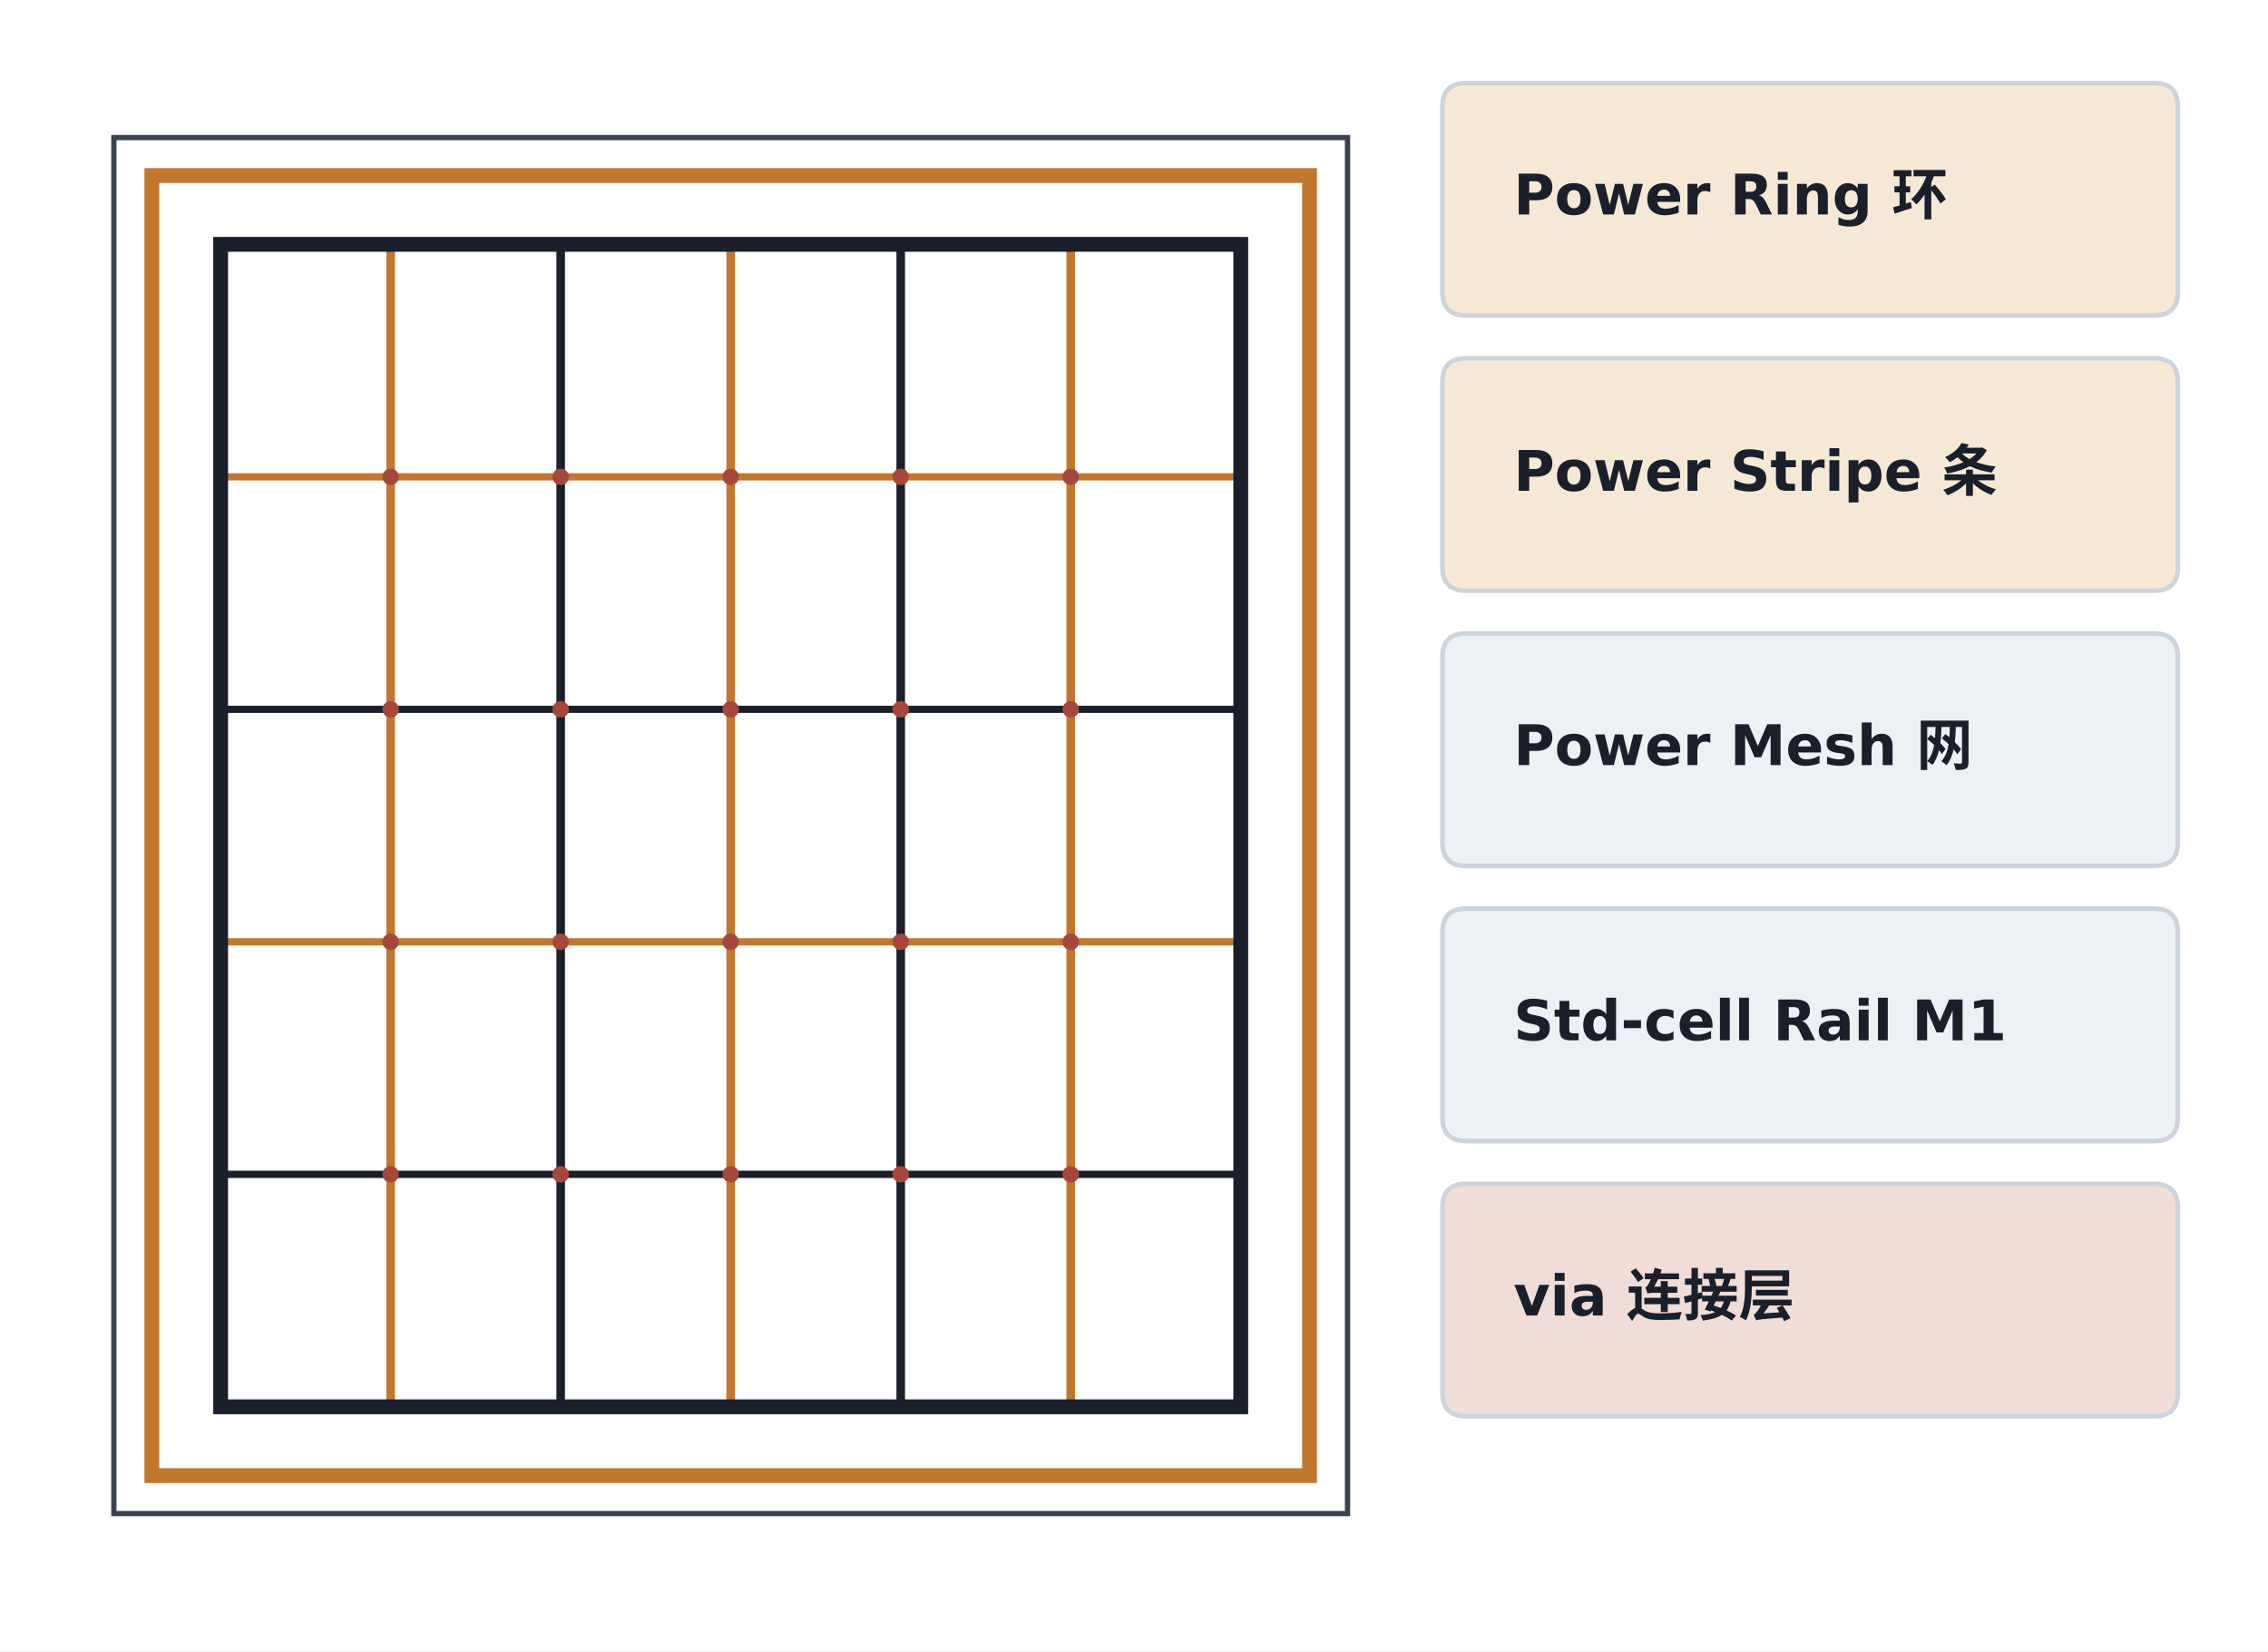
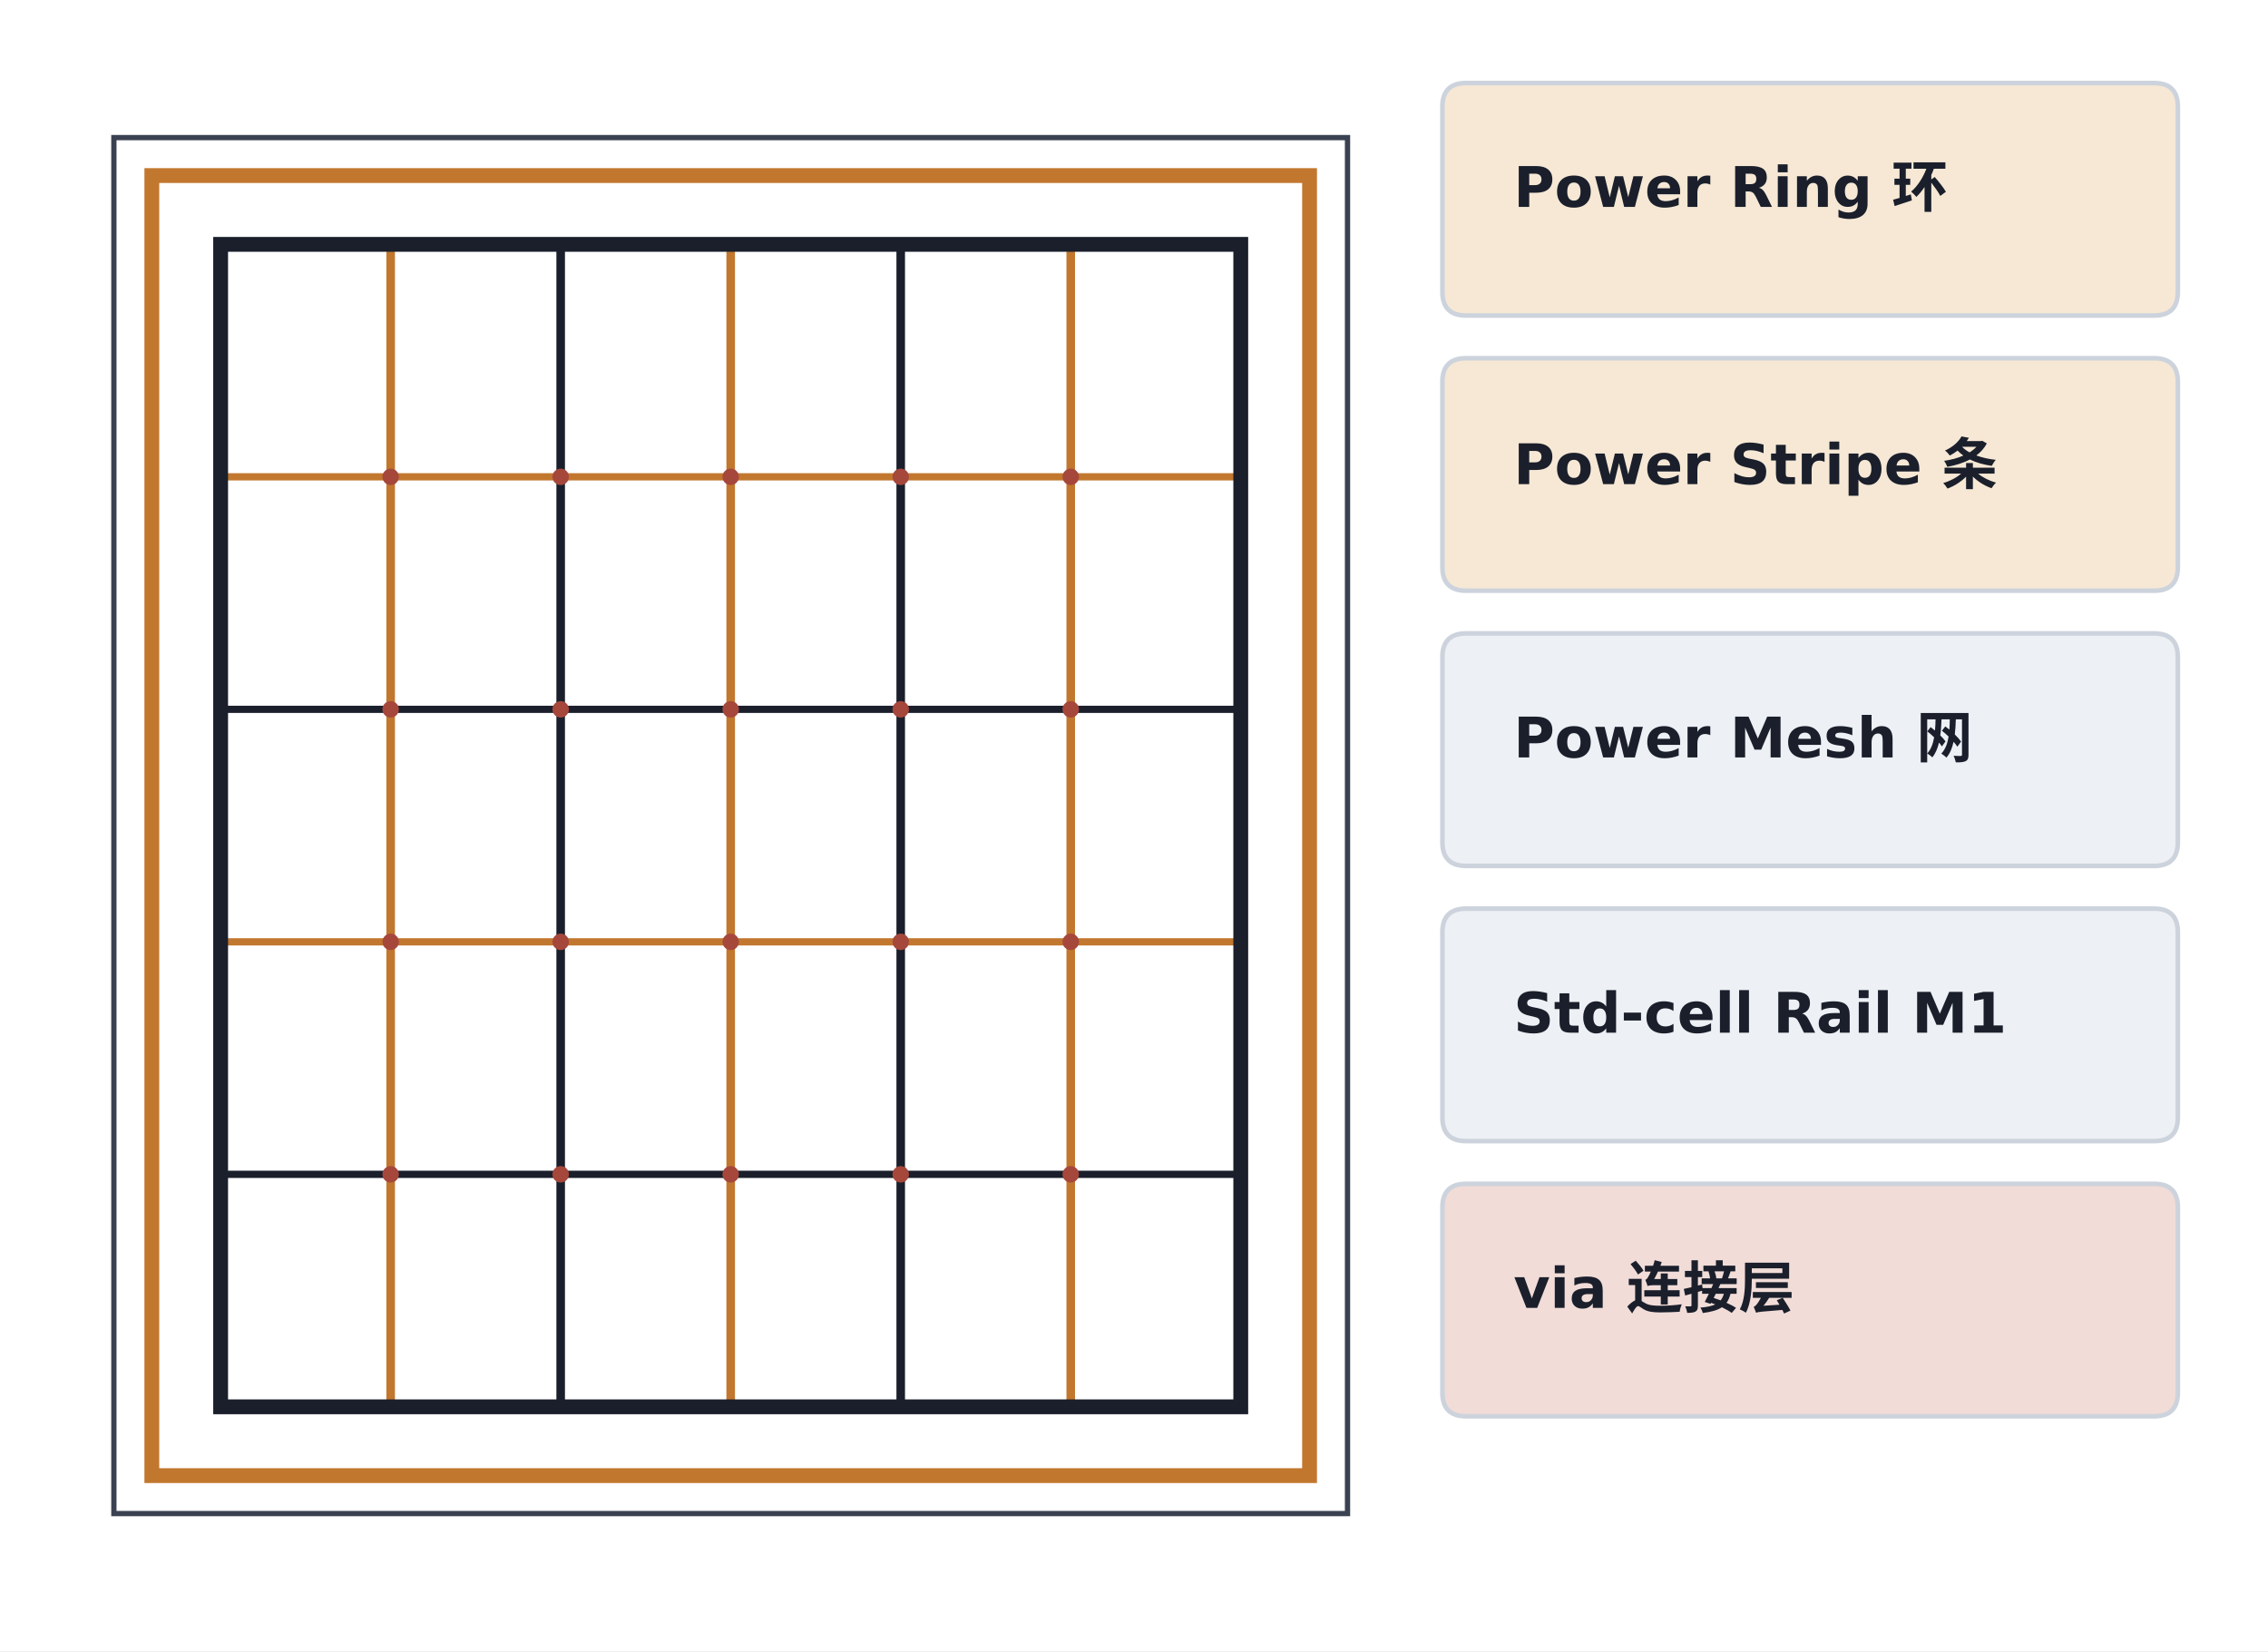
<svg xmlns="http://www.w3.org/2000/svg" xmlns:xlink="http://www.w3.org/1999/xlink" width="688.32pt" height="501.12pt" viewBox="0 0 688.32 501.12" version="1.1">
  <defs>
    <style type="text/css">*{stroke-linejoin: round; stroke-linecap: butt}</style>
  </defs>
  <g id="figure_1">
    <g id="patch_1">
      <path d="M 0 501.12  L 688.32 501.12  L 688.32 0  L 0 0  z " style="fill: #ffffff" />
    </g>
    <g id="axes_1">
      <g id="patch_2">
-         <path d="M 5.76 495.36  L 682.56 495.36  L 682.56 5.76  L 5.76 5.76  z " clip-path="url(#pb5823a6a53)" style="fill: #ffffff" />
+         <path d="M 5.76 495.36  L 682.56 495.36  L 682.56 5.76  L 5.76 5.76  z " clip-path="url(#p39e7443bfd)" style="fill: #ffffff" />
      </g>
      <g id="patch_3">
-         <path d="M 34.56 459.36  L 408.96 459.36  L 408.96 41.76  L 34.56 41.76  z " clip-path="url(#pb5823a6a53)" style="fill: #ffffff; stroke: #3a4252; stroke-width: 1.6; stroke-linejoin: miter" />
+         <path d="M 34.56 459.36  L 408.96 459.36  L 408.96 41.76  L 34.56 41.76  z " clip-path="url(#p39e7443bfd)" style="fill: #ffffff; stroke: #3a4252; stroke-width: 1.6; stroke-linejoin: miter" />
      </g>
      <g id="line2d_1">
-         <path d="M 118.56 426.96  L 118.56 74.16  " clip-path="url(#pb5823a6a53)" style="fill: none; stroke: #c2772e; stroke-width: 2.6; stroke-linecap: round" />
+         <path d="M 118.56 426.96  L 118.56 74.16  " clip-path="url(#p39e7443bfd)" style="fill: none; stroke: #c2772e; stroke-width: 2.6; stroke-linecap: round" />
      </g>
      <g id="line2d_2">
-         <path d="M 170.16 426.96  L 170.16 74.16  " clip-path="url(#pb5823a6a53)" style="fill: none; stroke: #1a1f2b; stroke-width: 2.6; stroke-linecap: round" />
+         <path d="M 170.16 426.96  L 170.16 74.16  " clip-path="url(#p39e7443bfd)" style="fill: none; stroke: #1a1f2b; stroke-width: 2.6; stroke-linecap: round" />
      </g>
      <g id="line2d_3">
-         <path d="M 221.76 426.96  L 221.76 74.16  " clip-path="url(#pb5823a6a53)" style="fill: none; stroke: #c2772e; stroke-width: 2.6; stroke-linecap: round" />
+         <path d="M 221.76 426.96  L 221.76 74.16  " clip-path="url(#p39e7443bfd)" style="fill: none; stroke: #c2772e; stroke-width: 2.6; stroke-linecap: round" />
      </g>
      <g id="line2d_4">
-         <path d="M 273.36 426.96  L 273.36 74.16  " clip-path="url(#pb5823a6a53)" style="fill: none; stroke: #1a1f2b; stroke-width: 2.6; stroke-linecap: round" />
+         <path d="M 273.36 426.96  L 273.36 74.16  " clip-path="url(#p39e7443bfd)" style="fill: none; stroke: #1a1f2b; stroke-width: 2.6; stroke-linecap: round" />
      </g>
      <g id="line2d_5">
-         <path d="M 324.96 426.96  L 324.96 74.16  " clip-path="url(#pb5823a6a53)" style="fill: none; stroke: #c2772e; stroke-width: 2.6; stroke-linecap: round" />
+         <path d="M 324.96 426.96  L 324.96 74.16  " clip-path="url(#p39e7443bfd)" style="fill: none; stroke: #c2772e; stroke-width: 2.6; stroke-linecap: round" />
      </g>
      <g id="line2d_6">
-         <path d="M 66.96 356.4  L 376.56 356.4  " clip-path="url(#pb5823a6a53)" style="fill: none; stroke: #1a1f2b; stroke-width: 2.2; stroke-linecap: round" />
+         <path d="M 66.96 356.4  L 376.56 356.4  " clip-path="url(#p39e7443bfd)" style="fill: none; stroke: #1a1f2b; stroke-width: 2.2; stroke-linecap: round" />
      </g>
      <g id="line2d_7">
-         <path d="M 66.96 285.84  L 376.56 285.84  " clip-path="url(#pb5823a6a53)" style="fill: none; stroke: #c2772e; stroke-width: 2.2; stroke-linecap: round" />
+         <path d="M 66.96 285.84  L 376.56 285.84  " clip-path="url(#p39e7443bfd)" style="fill: none; stroke: #c2772e; stroke-width: 2.2; stroke-linecap: round" />
      </g>
      <g id="line2d_8">
-         <path d="M 66.96 215.28  L 376.56 215.28  " clip-path="url(#pb5823a6a53)" style="fill: none; stroke: #1a1f2b; stroke-width: 2.2; stroke-linecap: round" />
+         <path d="M 66.96 215.28  L 376.56 215.28  " clip-path="url(#p39e7443bfd)" style="fill: none; stroke: #1a1f2b; stroke-width: 2.2; stroke-linecap: round" />
      </g>
      <g id="line2d_9">
-         <path d="M 66.96 144.72  L 376.56 144.72  " clip-path="url(#pb5823a6a53)" style="fill: none; stroke: #c2772e; stroke-width: 2.2; stroke-linecap: round" />
+         <path d="M 66.96 144.72  L 376.56 144.72  " clip-path="url(#p39e7443bfd)" style="fill: none; stroke: #c2772e; stroke-width: 2.2; stroke-linecap: round" />
      </g>
      <g id="patch_4">
-         <path d="M 444.96 95.76  L 653.76 95.76  Q 660.96 95.76 660.96 88.56  L 660.96 32.4  Q 660.96 25.2 653.76 25.2  L 444.96 25.2  Q 437.76 25.2 437.76 32.4  L 437.76 88.56  Q 437.76 95.76 444.96 95.76  z " clip-path="url(#pb5823a6a53)" style="fill: #f6e8d5; stroke: #cdd3dc; stroke-width: 1.4; stroke-linejoin: miter" />
+         <path d="M 444.96 95.76  L 653.76 95.76  Q 660.96 95.76 660.96 88.56  L 660.96 32.4  Q 660.96 25.2 653.76 25.2  L 444.96 25.2  Q 437.76 25.2 437.76 32.4  L 437.76 88.56  Q 437.76 95.76 444.96 95.76  z " clip-path="url(#p39e7443bfd)" style="fill: #f6e8d5; stroke: #cdd3dc; stroke-width: 1.4; stroke-linejoin: miter" />
      </g>
      <g id="patch_5">
-         <path d="M 444.96 179.28  L 653.76 179.28  Q 660.96 179.28 660.96 172.08  L 660.96 115.92  Q 660.96 108.72 653.76 108.72  L 444.96 108.72  Q 437.76 108.72 437.76 115.92  L 437.76 172.08  Q 437.76 179.28 444.96 179.28  z " clip-path="url(#pb5823a6a53)" style="fill: #f6e8d5; stroke: #cdd3dc; stroke-width: 1.4; stroke-linejoin: miter" />
+         <path d="M 444.96 179.28  L 653.76 179.28  Q 660.96 179.28 660.96 172.08  L 660.96 115.92  Q 660.96 108.72 653.76 108.72  L 444.96 108.72  Q 437.76 108.72 437.76 115.92  L 437.76 172.08  Q 437.76 179.28 444.96 179.28  z " clip-path="url(#p39e7443bfd)" style="fill: #f6e8d5; stroke: #cdd3dc; stroke-width: 1.4; stroke-linejoin: miter" />
      </g>
      <g id="patch_6">
-         <path d="M 444.96 262.8  L 653.76 262.8  Q 660.96 262.8 660.96 255.6  L 660.96 199.44  Q 660.96 192.24 653.76 192.24  L 444.96 192.24  Q 437.76 192.24 437.76 199.44  L 437.76 255.6  Q 437.76 262.8 444.96 262.8  z " clip-path="url(#pb5823a6a53)" style="fill: #edf0f4; stroke: #cdd3dc; stroke-width: 1.4; stroke-linejoin: miter" />
+         <path d="M 444.96 262.8  L 653.76 262.8  Q 660.96 262.8 660.96 255.6  L 660.96 199.44  Q 660.96 192.24 653.76 192.24  L 444.96 192.24  Q 437.76 192.24 437.76 199.44  L 437.76 255.6  Q 437.76 262.8 444.96 262.8  z " clip-path="url(#p39e7443bfd)" style="fill: #edf0f4; stroke: #cdd3dc; stroke-width: 1.4; stroke-linejoin: miter" />
      </g>
      <g id="patch_7">
-         <path d="M 444.96 346.32  L 653.76 346.32  Q 660.96 346.32 660.96 339.12  L 660.96 282.96  Q 660.96 275.76 653.76 275.76  L 444.96 275.76  Q 437.76 275.76 437.76 282.96  L 437.76 339.12  Q 437.76 346.32 444.96 346.32  z " clip-path="url(#pb5823a6a53)" style="fill: #edf0f4; stroke: #cdd3dc; stroke-width: 1.4; stroke-linejoin: miter" />
+         <path d="M 444.96 346.32  L 653.76 346.32  Q 660.96 346.32 660.96 339.12  L 660.96 282.96  Q 660.96 275.76 653.76 275.76  L 444.96 275.76  Q 437.76 275.76 437.76 282.96  L 437.76 339.12  Q 437.76 346.32 444.96 346.32  z " clip-path="url(#p39e7443bfd)" style="fill: #edf0f4; stroke: #cdd3dc; stroke-width: 1.4; stroke-linejoin: miter" />
      </g>
      <g id="patch_8">
-         <path d="M 444.96 429.84  L 653.76 429.84  Q 660.96 429.84 660.96 422.64  L 660.96 366.48  Q 660.96 359.28 653.76 359.28  L 444.96 359.28  Q 437.76 359.28 437.76 366.48  L 437.76 422.64  Q 437.76 429.84 444.96 429.84  z " clip-path="url(#pb5823a6a53)" style="fill: #f1dcd8; stroke: #cdd3dc; stroke-width: 1.4; stroke-linejoin: miter" />
+         <path d="M 444.96 429.84  L 653.76 429.84  Q 660.96 429.84 660.96 422.64  L 660.96 366.48  Q 660.96 359.28 653.76 359.28  L 444.96 359.28  Q 437.76 359.28 437.76 366.48  L 437.76 422.64  Q 437.76 429.84 444.96 429.84  z " clip-path="url(#p39e7443bfd)" style="fill: #f1dcd8; stroke: #cdd3dc; stroke-width: 1.4; stroke-linejoin: miter" />
      </g>
      <g id="patch_9">
-         <path d="M 46.08 447.84  L 397.44 447.84  L 397.44 53.28  L 46.08 53.28  L 46.08 447.84  z " clip-path="url(#pb5823a6a53)" style="fill: none; stroke: #c2772e; stroke-width: 4.5; stroke-linejoin: miter" />
+         <path d="M 46.08 447.84  L 397.44 447.84  L 397.44 53.28  L 46.08 53.28  L 46.08 447.84  z " clip-path="url(#p39e7443bfd)" style="fill: none; stroke: #c2772e; stroke-width: 4.5; stroke-linejoin: miter" />
      </g>
      <g id="patch_10">
-         <path d="M 66.96 426.96  L 376.56 426.96  L 376.56 74.16  L 66.96 74.16  L 66.96 426.96  z " clip-path="url(#pb5823a6a53)" style="fill: none; stroke: #1a1f2b; stroke-width: 4.5; stroke-linejoin: miter" />
+         <path d="M 66.96 426.96  L 376.56 426.96  L 376.56 74.16  L 66.96 74.16  L 66.96 426.96  z " clip-path="url(#p39e7443bfd)" style="fill: none; stroke: #1a1f2b; stroke-width: 4.5; stroke-linejoin: miter" />
      </g>
      <g id="text_1">
-         <text style="font-weight: 700; font-size: 17px; font-family: 'Microsoft YaHei', 'Microsoft YaHei UI', 'SimHei', 'Segoe UI', 'DejaVu Sans', sans-serif; text-anchor: start; fill: #1a1f2b" x="459.36" y="65.091" transform="rotate(-0 459.36 65.09125)">Power Ring 环</text>
+         <text style="font-weight: 700; font-size: 17px; font-family: 'Microsoft YaHei', 'Microsoft YaHei UI', 'SimHei', 'Segoe UI', 'DejaVu Sans', sans-serif; text-anchor: start; fill: #1a1f2b" x="459.36" y="62.791" transform="rotate(-0 459.36 62.79094)">Power Ring 环</text>
      </g>
      <g id="text_2">
-         <text style="font-weight: 700; font-size: 17px; font-family: 'Microsoft YaHei', 'Microsoft YaHei UI', 'SimHei', 'Segoe UI', 'DejaVu Sans', sans-serif; text-anchor: start; fill: #1a1f2b" x="459.36" y="148.963" transform="rotate(-0 459.36 148.9632)">Power Stripe 条</text>
+         <text style="font-weight: 700; font-size: 17px; font-family: 'Microsoft YaHei', 'Microsoft YaHei UI', 'SimHei', 'Segoe UI', 'DejaVu Sans', sans-serif; text-anchor: start; fill: #1a1f2b" x="459.36" y="146.933" transform="rotate(-0 459.36 146.9325)">Power Stripe 条</text>
      </g>
      <g id="text_3">
-         <text style="font-weight: 700; font-size: 17px; font-family: 'Microsoft YaHei', 'Microsoft YaHei UI', 'SimHei', 'Segoe UI', 'DejaVu Sans', sans-serif; text-anchor: start; fill: #1a1f2b" x="459.36" y="232.202" transform="rotate(-0 459.36 232.2016)">Power Mesh 网</text>
+         <text style="font-weight: 700; font-size: 17px; font-family: 'Microsoft YaHei', 'Microsoft YaHei UI', 'SimHei', 'Segoe UI', 'DejaVu Sans', sans-serif; text-anchor: start; fill: #1a1f2b" x="459.36" y="229.889" transform="rotate(-0 459.36 229.8894)">Power Mesh 网</text>
      </g>
      <g id="text_4">
-         <text style="font-weight: 700; font-size: 17px; font-family: 'Microsoft YaHei', 'Microsoft YaHei UI', 'SimHei', 'Segoe UI', 'DejaVu Sans', sans-serif; text-anchor: start; fill: #1a1f2b" x="459.36" y="315.722" transform="rotate(-0 459.36 315.7216)">Std-cell Rail M1</text>
+         <text style="font-weight: 700; font-size: 17px; font-family: 'Microsoft YaHei', 'Microsoft YaHei UI', 'SimHei', 'Segoe UI', 'DejaVu Sans', sans-serif; text-anchor: start; fill: #1a1f2b" x="459.36" y="313.409" transform="rotate(-0 459.36 313.4094)">Std-cell Rail M1</text>
      </g>
      <g id="text_5">
-         <text style="font-weight: 700; font-size: 17px; font-family: 'Microsoft YaHei', 'Microsoft YaHei UI', 'SimHei', 'Segoe UI', 'DejaVu Sans', sans-serif; text-anchor: start; fill: #1a1f2b" x="459.36" y="399.242" transform="rotate(-0 459.36 399.2416)">via 连接层</text>
+         <text style="font-weight: 700; font-size: 17px; font-family: 'Microsoft YaHei', 'Microsoft YaHei UI', 'SimHei', 'Segoe UI', 'DejaVu Sans', sans-serif; text-anchor: start; fill: #1a1f2b" x="459.36" y="396.929" transform="rotate(-0 459.36 396.9294)">via 连接层</text>
      </g>
      <g id="line2d_10">
        <defs>
-           <path id="m65d9fd0ec3" d="M 0 2  C 0.53 2 1.039 1.789 1.414 1.414  C 1.789 1.039 2 0.53 2 0  C 2 -0.53 1.789 -1.039 1.414 -1.414  C 1.039 -1.789 0.53 -2 0 -2  C -0.53 -2 -1.039 -1.789 -1.414 -1.414  C -1.789 -1.039 -2 -0.53 -2 0  C -2 0.53 -1.789 1.039 -1.414 1.414  C -1.039 1.789 -0.53 2 0 2  z " style="stroke: #a6473c" />
+           <path id="m3af2db0abf" d="M 0 2  C 0.53 2 1.039 1.789 1.414 1.414  C 1.789 1.039 2 0.53 2 0  C 2 -0.53 1.789 -1.039 1.414 -1.414  C 1.039 -1.789 0.53 -2 0 -2  C -0.53 -2 -1.039 -1.789 -1.414 -1.414  C -1.789 -1.039 -2 -0.53 -2 0  C -2 0.53 -1.789 1.039 -1.414 1.414  C -1.039 1.789 -0.53 2 0 2  z " style="stroke: #a6473c" />
        </defs>
-         <g clip-path="url(#pb5823a6a53)">
-           <use xlink:href="#m65d9fd0ec3" x="118.56" y="356.4" style="fill: #a6473c; stroke: #a6473c" />
+         <g clip-path="url(#p39e7443bfd)">
+           <use xlink:href="#m3af2db0abf" x="118.56" y="356.4" style="fill: #a6473c; stroke: #a6473c" />
        </g>
      </g>
      <g id="line2d_11">
-         <g clip-path="url(#pb5823a6a53)">
-           <use xlink:href="#m65d9fd0ec3" x="118.56" y="285.84" style="fill: #a6473c; stroke: #a6473c" />
+         <g clip-path="url(#p39e7443bfd)">
+           <use xlink:href="#m3af2db0abf" x="118.56" y="285.84" style="fill: #a6473c; stroke: #a6473c" />
        </g>
      </g>
      <g id="line2d_12">
-         <g clip-path="url(#pb5823a6a53)">
-           <use xlink:href="#m65d9fd0ec3" x="118.56" y="215.28" style="fill: #a6473c; stroke: #a6473c" />
+         <g clip-path="url(#p39e7443bfd)">
+           <use xlink:href="#m3af2db0abf" x="118.56" y="215.28" style="fill: #a6473c; stroke: #a6473c" />
        </g>
      </g>
      <g id="line2d_13">
-         <g clip-path="url(#pb5823a6a53)">
-           <use xlink:href="#m65d9fd0ec3" x="118.56" y="144.72" style="fill: #a6473c; stroke: #a6473c" />
+         <g clip-path="url(#p39e7443bfd)">
+           <use xlink:href="#m3af2db0abf" x="118.56" y="144.72" style="fill: #a6473c; stroke: #a6473c" />
        </g>
      </g>
      <g id="line2d_14">
-         <g clip-path="url(#pb5823a6a53)">
-           <use xlink:href="#m65d9fd0ec3" x="170.16" y="356.4" style="fill: #a6473c; stroke: #a6473c" />
+         <g clip-path="url(#p39e7443bfd)">
+           <use xlink:href="#m3af2db0abf" x="170.16" y="356.4" style="fill: #a6473c; stroke: #a6473c" />
        </g>
      </g>
      <g id="line2d_15">
-         <g clip-path="url(#pb5823a6a53)">
-           <use xlink:href="#m65d9fd0ec3" x="170.16" y="285.84" style="fill: #a6473c; stroke: #a6473c" />
+         <g clip-path="url(#p39e7443bfd)">
+           <use xlink:href="#m3af2db0abf" x="170.16" y="285.84" style="fill: #a6473c; stroke: #a6473c" />
        </g>
      </g>
      <g id="line2d_16">
-         <g clip-path="url(#pb5823a6a53)">
-           <use xlink:href="#m65d9fd0ec3" x="170.16" y="215.28" style="fill: #a6473c; stroke: #a6473c" />
+         <g clip-path="url(#p39e7443bfd)">
+           <use xlink:href="#m3af2db0abf" x="170.16" y="215.28" style="fill: #a6473c; stroke: #a6473c" />
        </g>
      </g>
      <g id="line2d_17">
-         <g clip-path="url(#pb5823a6a53)">
-           <use xlink:href="#m65d9fd0ec3" x="170.16" y="144.72" style="fill: #a6473c; stroke: #a6473c" />
+         <g clip-path="url(#p39e7443bfd)">
+           <use xlink:href="#m3af2db0abf" x="170.16" y="144.72" style="fill: #a6473c; stroke: #a6473c" />
        </g>
      </g>
      <g id="line2d_18">
-         <g clip-path="url(#pb5823a6a53)">
-           <use xlink:href="#m65d9fd0ec3" x="221.76" y="356.4" style="fill: #a6473c; stroke: #a6473c" />
+         <g clip-path="url(#p39e7443bfd)">
+           <use xlink:href="#m3af2db0abf" x="221.76" y="356.4" style="fill: #a6473c; stroke: #a6473c" />
        </g>
      </g>
      <g id="line2d_19">
-         <g clip-path="url(#pb5823a6a53)">
-           <use xlink:href="#m65d9fd0ec3" x="221.76" y="285.84" style="fill: #a6473c; stroke: #a6473c" />
+         <g clip-path="url(#p39e7443bfd)">
+           <use xlink:href="#m3af2db0abf" x="221.76" y="285.84" style="fill: #a6473c; stroke: #a6473c" />
        </g>
      </g>
      <g id="line2d_20">
-         <g clip-path="url(#pb5823a6a53)">
-           <use xlink:href="#m65d9fd0ec3" x="221.76" y="215.28" style="fill: #a6473c; stroke: #a6473c" />
+         <g clip-path="url(#p39e7443bfd)">
+           <use xlink:href="#m3af2db0abf" x="221.76" y="215.28" style="fill: #a6473c; stroke: #a6473c" />
        </g>
      </g>
      <g id="line2d_21">
-         <g clip-path="url(#pb5823a6a53)">
-           <use xlink:href="#m65d9fd0ec3" x="221.76" y="144.72" style="fill: #a6473c; stroke: #a6473c" />
+         <g clip-path="url(#p39e7443bfd)">
+           <use xlink:href="#m3af2db0abf" x="221.76" y="144.72" style="fill: #a6473c; stroke: #a6473c" />
        </g>
      </g>
      <g id="line2d_22">
-         <g clip-path="url(#pb5823a6a53)">
-           <use xlink:href="#m65d9fd0ec3" x="273.36" y="356.4" style="fill: #a6473c; stroke: #a6473c" />
+         <g clip-path="url(#p39e7443bfd)">
+           <use xlink:href="#m3af2db0abf" x="273.36" y="356.4" style="fill: #a6473c; stroke: #a6473c" />
        </g>
      </g>
      <g id="line2d_23">
-         <g clip-path="url(#pb5823a6a53)">
-           <use xlink:href="#m65d9fd0ec3" x="273.36" y="285.84" style="fill: #a6473c; stroke: #a6473c" />
+         <g clip-path="url(#p39e7443bfd)">
+           <use xlink:href="#m3af2db0abf" x="273.36" y="285.84" style="fill: #a6473c; stroke: #a6473c" />
        </g>
      </g>
      <g id="line2d_24">
-         <g clip-path="url(#pb5823a6a53)">
-           <use xlink:href="#m65d9fd0ec3" x="273.36" y="215.28" style="fill: #a6473c; stroke: #a6473c" />
+         <g clip-path="url(#p39e7443bfd)">
+           <use xlink:href="#m3af2db0abf" x="273.36" y="215.28" style="fill: #a6473c; stroke: #a6473c" />
        </g>
      </g>
      <g id="line2d_25">
-         <g clip-path="url(#pb5823a6a53)">
-           <use xlink:href="#m65d9fd0ec3" x="273.36" y="144.72" style="fill: #a6473c; stroke: #a6473c" />
+         <g clip-path="url(#p39e7443bfd)">
+           <use xlink:href="#m3af2db0abf" x="273.36" y="144.72" style="fill: #a6473c; stroke: #a6473c" />
        </g>
      </g>
      <g id="line2d_26">
-         <g clip-path="url(#pb5823a6a53)">
-           <use xlink:href="#m65d9fd0ec3" x="324.96" y="356.4" style="fill: #a6473c; stroke: #a6473c" />
+         <g clip-path="url(#p39e7443bfd)">
+           <use xlink:href="#m3af2db0abf" x="324.96" y="356.4" style="fill: #a6473c; stroke: #a6473c" />
        </g>
      </g>
      <g id="line2d_27">
-         <g clip-path="url(#pb5823a6a53)">
-           <use xlink:href="#m65d9fd0ec3" x="324.96" y="285.84" style="fill: #a6473c; stroke: #a6473c" />
+         <g clip-path="url(#p39e7443bfd)">
+           <use xlink:href="#m3af2db0abf" x="324.96" y="285.84" style="fill: #a6473c; stroke: #a6473c" />
        </g>
      </g>
      <g id="line2d_28">
-         <g clip-path="url(#pb5823a6a53)">
-           <use xlink:href="#m65d9fd0ec3" x="324.96" y="215.28" style="fill: #a6473c; stroke: #a6473c" />
+         <g clip-path="url(#p39e7443bfd)">
+           <use xlink:href="#m3af2db0abf" x="324.96" y="215.28" style="fill: #a6473c; stroke: #a6473c" />
        </g>
      </g>
      <g id="line2d_29">
-         <g clip-path="url(#pb5823a6a53)">
-           <use xlink:href="#m65d9fd0ec3" x="324.96" y="144.72" style="fill: #a6473c; stroke: #a6473c" />
+         <g clip-path="url(#p39e7443bfd)">
+           <use xlink:href="#m3af2db0abf" x="324.96" y="144.72" style="fill: #a6473c; stroke: #a6473c" />
        </g>
      </g>
    </g>
  </g>
  <defs>
-     <clipPath id="pb5823a6a53">
+     <clipPath id="p39e7443bfd">
      <rect x="5.76" y="5.76" width="676.8" height="489.6" />
    </clipPath>
  </defs>
</svg>
